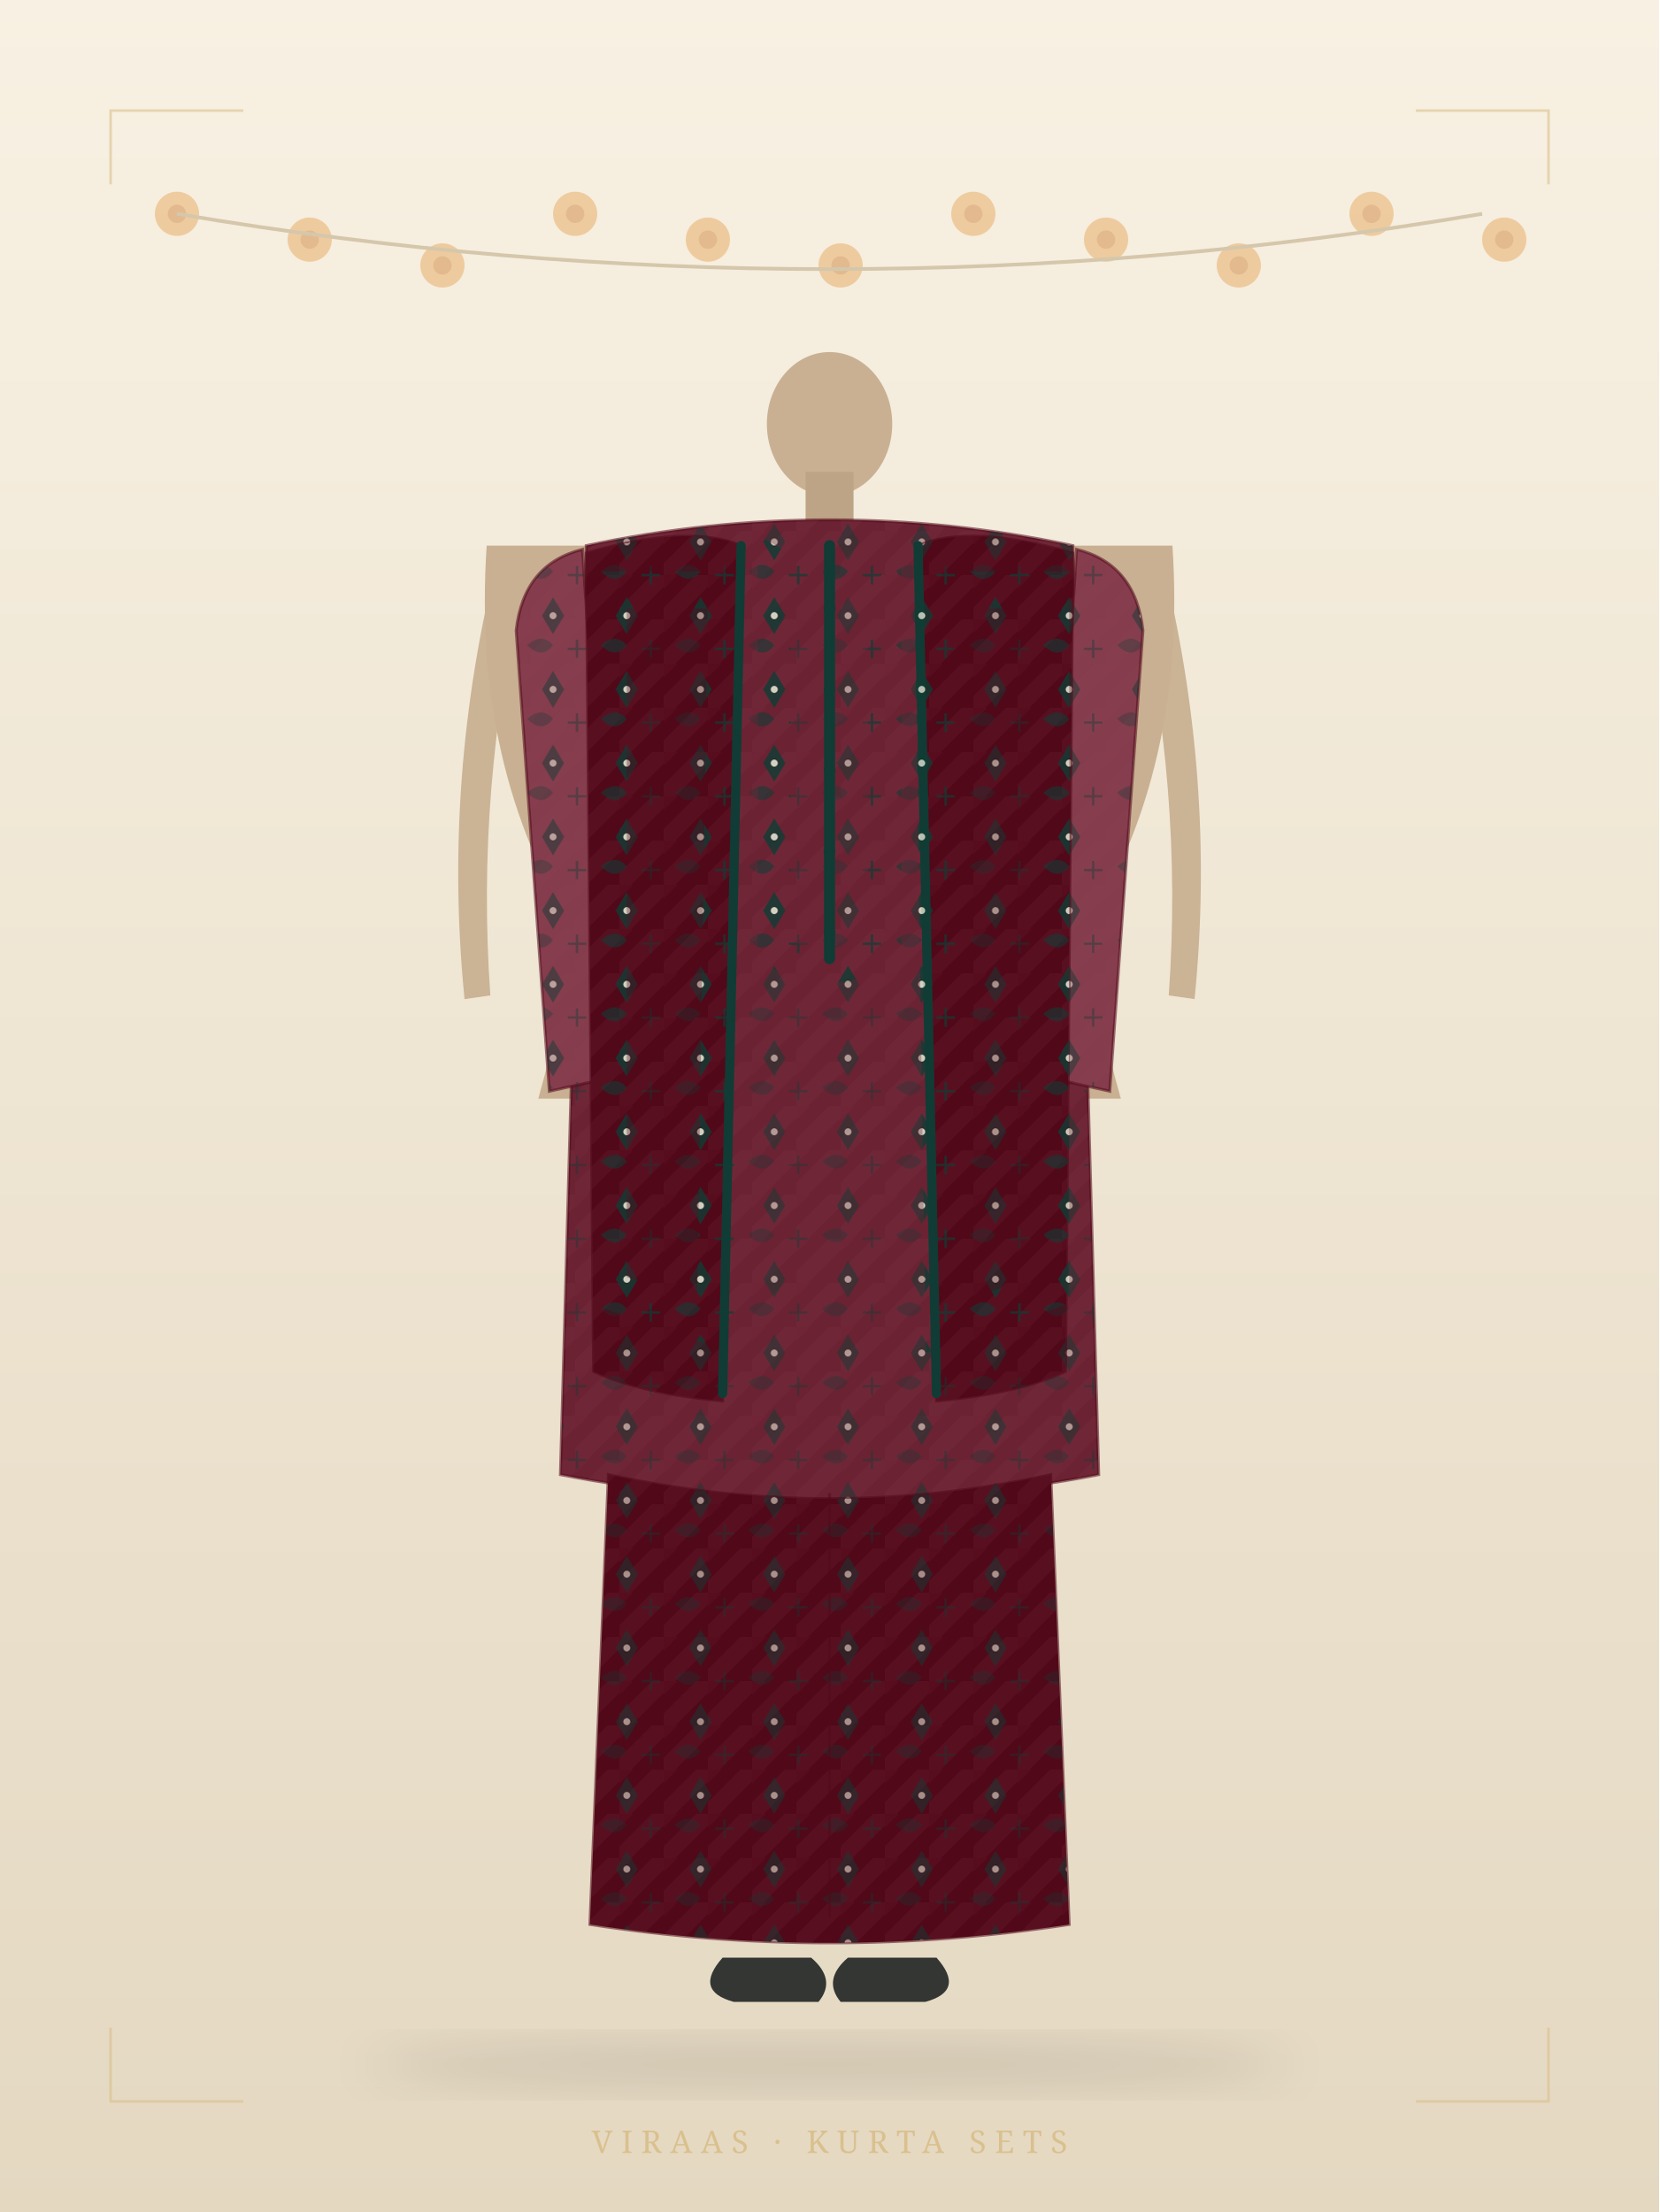
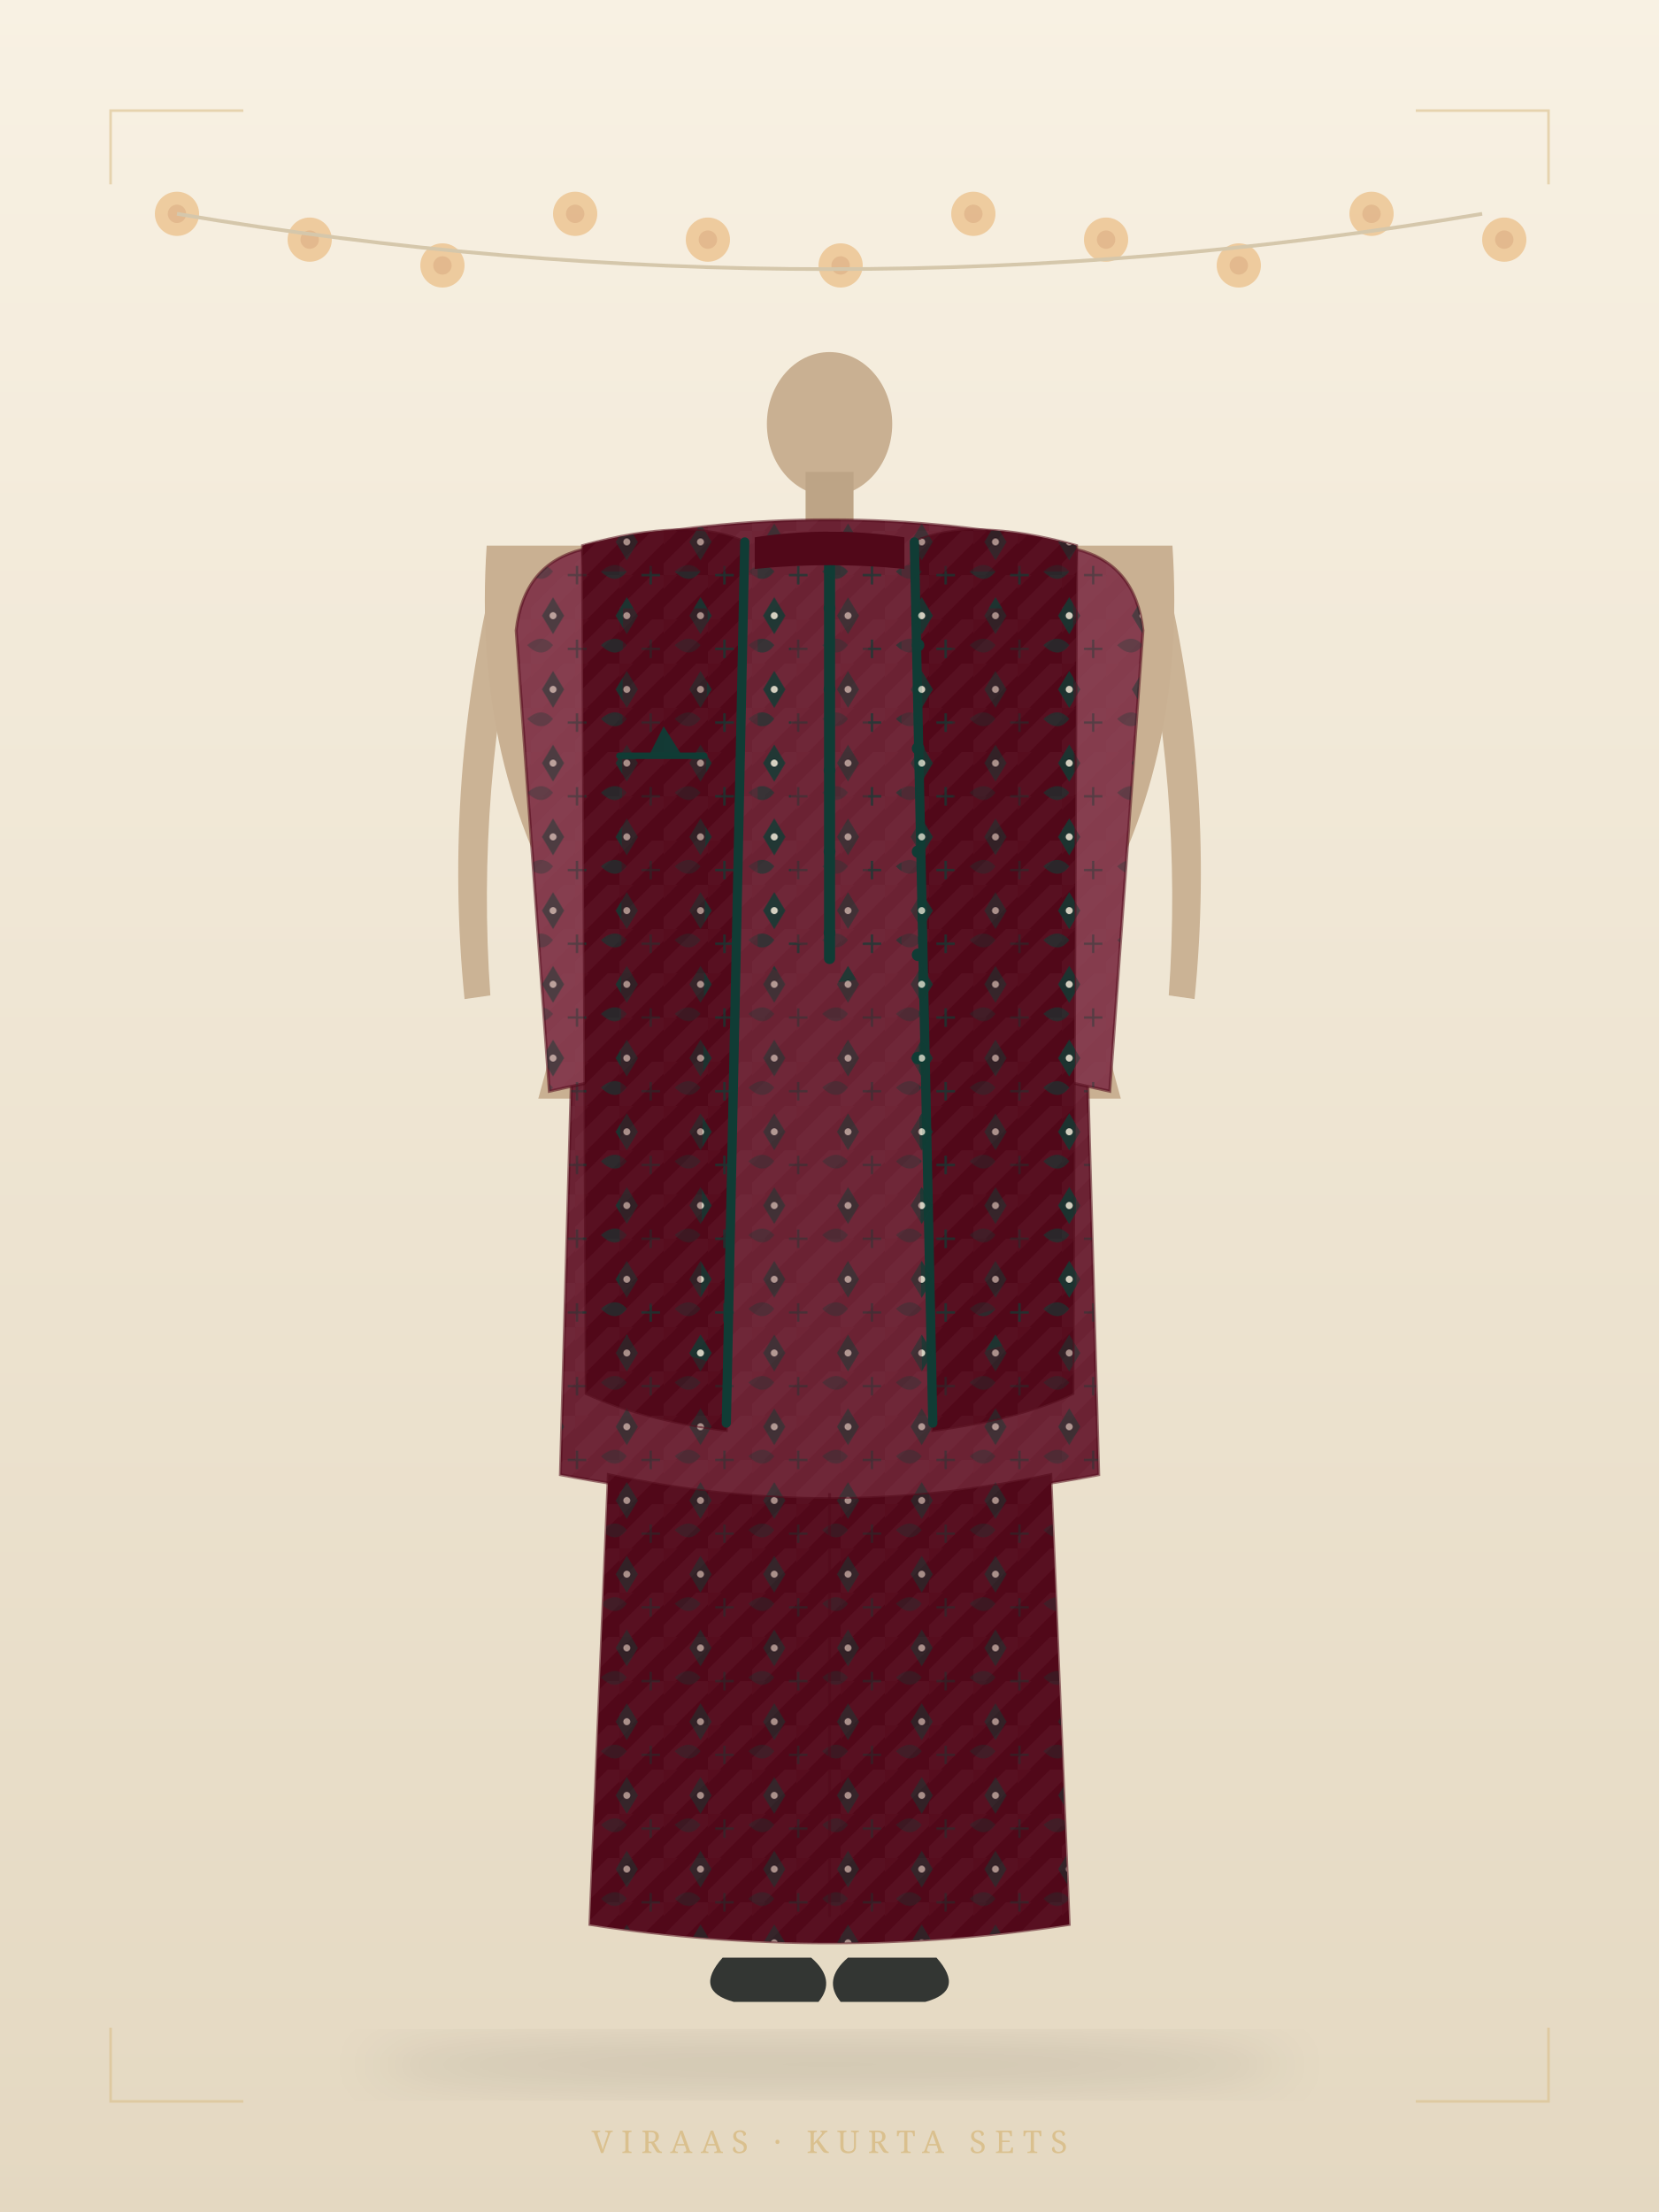
<svg xmlns="http://www.w3.org/2000/svg" viewBox="0 0 900 1200" width="900" height="1200">
  <defs>
    <pattern id="f-v17sd95v" patternUnits="userSpaceOnUse" width="24" height="24">
      <path d="M-8 32 L32 -8" stroke="#934a5b" stroke-width="9" opacity="0.12" />
      <path d="M-8 12 L12 -8" stroke="#934a5b" stroke-width="5" opacity="0.08" />
    </pattern>
    <pattern id="k-v17sd95v" patternUnits="userSpaceOnUse" width="40" height="40">
      <g opacity="0.92">
        <path d="M20 4 l6 10 -6 10 -6 -10z" fill="#103C35" opacity="0.72" />
        <circle cx="20" cy="14" r="1.9" fill="#FFF7E3" opacity="0.8" />
        <path d="M6 30 q8 -7 14 0 q-6 8 -14 0z" fill="#103C35" opacity="0.45" />
        <path d="M28 32 h10 M33 27 v10" stroke="#103C35" stroke-width="1.2" opacity="0.6" />
      </g>
    </pattern>
    <linearGradient id="bgB" x1="0" y1="0" x2="0" y2="1">
      <stop offset="0%" stop-color="#F8F1E3" />
      <stop offset="100%" stop-color="#E4D8C1" />
    </linearGradient>
    <filter id="soft">
      <feGaussianBlur stdDeviation="14" />
    </filter>
    <filter id="soft2">
      <feGaussianBlur stdDeviation="5" />
    </filter>
  </defs>
  <rect width="900" height="1200" fill="url(#bgB)" />
  <ellipse cx="450" cy="1120" rx="250" ry="16" fill="#000" opacity="0.10" filter="url(#soft)" />
  <g opacity="0.42">
    <circle cx="96" cy="116" r="12" fill="#E39B45" />
    <circle cx="96" cy="116" r="5" fill="#C8711F" />
    <circle cx="168" cy="130" r="12" fill="#E39B45" />
    <circle cx="168" cy="130" r="5" fill="#C8711F" />
    <circle cx="240" cy="144" r="12" fill="#E39B45" />
    <circle cx="240" cy="144" r="5" fill="#C8711F" />
    <circle cx="312" cy="116" r="12" fill="#E39B45" />
    <circle cx="312" cy="116" r="5" fill="#C8711F" />
    <circle cx="384" cy="130" r="12" fill="#E39B45" />
    <circle cx="384" cy="130" r="5" fill="#C8711F" />
    <circle cx="456" cy="144" r="12" fill="#E39B45" />
    <circle cx="456" cy="144" r="5" fill="#C8711F" />
    <circle cx="528" cy="116" r="12" fill="#E39B45" />
    <circle cx="528" cy="116" r="5" fill="#C8711F" />
    <circle cx="600" cy="130" r="12" fill="#E39B45" />
    <circle cx="600" cy="130" r="5" fill="#C8711F" />
    <circle cx="672" cy="144" r="12" fill="#E39B45" />
    <circle cx="672" cy="144" r="5" fill="#C8711F" />
    <circle cx="744" cy="116" r="12" fill="#E39B45" />
    <circle cx="744" cy="116" r="5" fill="#C8711F" />
    <circle cx="816" cy="130" r="12" fill="#E39B45" />
    <circle cx="816" cy="130" r="5" fill="#C8711F" />
    <path d="M96 116 Q450 176 804 116" stroke="#A89163" stroke-width="2" fill="none" />
  </g>
  <g>
    <ellipse cx="450" cy="230" rx="34" ry="39" fill="#C9B092" />
    <path d="M437 256 h26 v46 h-26z" fill="#bda486" />
    <path d="M270 302 q-30 120 -18 240 l14 -2 q-8 -112 18 -224z" fill="#C9B092" opacity="0.95" />
    <path d="M630 302 q30 120 18 240 l-14 -2 q8 -112 -18 -224z" fill="#C9B092" opacity="0.95" />
    <path d="M264 296 Q256 416 312 506 Q306 546 292 596 L608 596 Q594 546 588 506 Q644 416 636 296 Z" fill="#C9B092" />
  </g>
  <clipPath id="cc-v17sd95v-1">
    <path d="M318 296 Q450 268 582 296 L596 800 Q450 828 304 800 Z" />
  </clipPath>
  <path d="M318 296 Q450 268 582 296 L596 800 Q450 828 304 800 Z" fill="#6B2233" stroke="#510819" stroke-width="1.6" stroke-opacity="0.55" />
  <g clip-path="url(#cc-v17sd95v-1)">
    <path d="M318 296 Q450 268 582 296 L596 800 Q450 828 304 800 Z" fill="url(#f-v17sd95v)" />
    <path d="M318 296 Q450 268 582 296 L596 800 Q450 828 304 800 Z" fill="url(#k-v17sd95v)" opacity="0.72" />
  </g>
  <path d="M450 296 V520" fill="none" stroke="#103C35" stroke-width="6" stroke-linecap="round" />
  <g>
    <circle cx="450" cy="330" r="3.2" fill="#103C35" />
    <circle cx="450" cy="374" r="3.2" fill="#103C35" />
    <circle cx="450" cy="418" r="3.2" fill="#103C35" />
    <circle cx="450" cy="462" r="3.2" fill="#103C35" />
    <circle cx="450" cy="506" r="3.2" fill="#103C35" />
  </g>
  <clipPath id="cc-v17sd95v-2">
    <path d="M316 298 q-32 8 -36 44 l18 250 l36 -8 z" />
  </clipPath>
  <path d="M316 298 q-32 8 -36 44 l18 250 l36 -8 z" fill="#853c4d" stroke="#510819" stroke-width="1.6" stroke-opacity="0.55" />
  <g clip-path="url(#cc-v17sd95v-2)">
    <path d="M316 298 q-32 8 -36 44 l18 250 l36 -8 z" fill="url(#f-v17sd95v)" />
    <path d="M316 298 q-32 8 -36 44 l18 250 l36 -8 z" fill="url(#k-v17sd95v)" opacity="0.72" />
  </g>
  <clipPath id="cc-v17sd95v-3">
    <path d="M584 298 q32 8 36 44 l-18 250 l-36 -8 z" />
  </clipPath>
  <path d="M584 298 q32 8 36 44 l-18 250 l-36 -8 z" fill="#853c4d" stroke="#510819" stroke-width="1.6" stroke-opacity="0.55" />
  <g clip-path="url(#cc-v17sd95v-3)">
    <path d="M584 298 q32 8 36 44 l-18 250 l-36 -8 z" fill="url(#f-v17sd95v)" />
    <path d="M584 298 q32 8 36 44 l-18 250 l-36 -8 z" fill="url(#k-v17sd95v)" opacity="0.72" />
  </g>
  <path d="M420 306 q30 18 60 0 l0 210 q-30 16 -60 0z" fill="none" stroke="url(#k-v17sd95v)" stroke-width="18" stroke-linecap="round" opacity="0.95" />
  <clipPath id="cc-v17sd95v-4">
    <path d="M330 800 Q450 826 570 800 L580 1044 Q450 1064 320 1044 Z" />
  </clipPath>
  <path d="M330 800 Q450 826 570 800 L580 1044 Q450 1064 320 1044 Z" fill="#510819" stroke="#510819" stroke-width="1.6" stroke-opacity="0.55" />
  <g clip-path="url(#cc-v17sd95v-4)">
    <path d="M330 800 Q450 826 570 800 L580 1044 Q450 1064 320 1044 Z" fill="url(#f-v17sd95v)" />
    <path d="M330 800 Q450 826 570 800 L580 1044 Q450 1064 320 1044 Z" fill="url(#k-v17sd95v)" opacity="0.72" />
  </g>
  <g stroke="#510819" stroke-width="1.6" opacity="0.5" fill="none">
    <path d="M450 810 V1040" />
  </g>
  <g fill="#2A2E2C" opacity="0.95">
    <path d="M392 1062 q-16 18 6 24 h46 q10 -12 -4 -24z" />
    <path d="M508 1062 q16 18 -6 24 h-46 q-10 -12 4 -24z" />
  </g>
  <clipPath id="cc-v17sd95v-5">
-     <path d="M318 300 Q374 284 402 296 L392 760 Q348 756 322 744 Z" />
+     <path d="M316 296 Q374 280 404 294 L394 776 Q348 770 318 756 Z" />
  </clipPath>
-   <path d="M318 300 Q374 284 402 296 L392 760 Q348 756 322 744 Z" fill="#510819" stroke="#510819" stroke-width="1.6" stroke-opacity="0.55" />
+   <path d="M316 296 Q374 280 404 294 L394 776 Q348 770 318 756 Z" fill="#510819" stroke="#510819" stroke-width="1.6" stroke-opacity="0.55" />
  <g clip-path="url(#cc-v17sd95v-5)">
-     <path d="M318 300 Q374 284 402 296 L392 760 Q348 756 322 744 Z" fill="url(#f-v17sd95v)" />
-     <path d="M318 300 Q374 284 402 296 L392 760 Q348 756 322 744 Z" fill="url(#k-v17sd95v)" opacity="0.72" />
+     <path d="M316 296 Q374 280 404 294 L394 776 Q348 770 318 756 Z" fill="url(#f-v17sd95v)" />
+     <path d="M316 296 Q374 280 404 294 L394 776 Q348 770 318 756 Z" fill="url(#k-v17sd95v)" opacity="0.72" />
  </g>
  <clipPath id="cc-v17sd95v-6">
-     <path d="M582 300 Q526 284 498 296 L508 760 Q552 756 578 744 Z" />
+     <path d="M584 296 Q526 280 496 294 L506 776 Q552 770 582 756 Z" />
  </clipPath>
-   <path d="M582 300 Q526 284 498 296 L508 760 Q552 756 578 744 Z" fill="#510819" stroke="#510819" stroke-width="1.6" stroke-opacity="0.55" />
+   <path d="M584 296 Q526 280 496 294 L506 776 Q552 770 582 756 Z" fill="#510819" stroke="#510819" stroke-width="1.6" stroke-opacity="0.55" />
  <g clip-path="url(#cc-v17sd95v-6)">
-     <path d="M582 300 Q526 284 498 296 L508 760 Q552 756 578 744 Z" fill="url(#f-v17sd95v)" />
-     <path d="M582 300 Q526 284 498 296 L508 760 Q552 756 578 744 Z" fill="url(#k-v17sd95v)" opacity="0.72" />
+     <path d="M584 296 Q526 280 496 294 L506 776 Q552 770 582 756 Z" fill="url(#f-v17sd95v)" />
+     <path d="M584 296 Q526 280 496 294 L506 776 Q552 770 582 756 Z" fill="url(#k-v17sd95v)" opacity="0.72" />
  </g>
-   <path d="M402 296 L392 756" fill="none" stroke="#103C35" stroke-width="5" stroke-linecap="round" />
-   <path d="M498 296 L508 756" fill="none" stroke="#103C35" stroke-width="5" stroke-linecap="round" />
-   <path d="M330 320 L394 320 L388 720 L330 700 Z" fill="none" stroke="url(#k-v17sd95v)" stroke-width="20" stroke-linecap="round" opacity="0.95" />
-   <path d="M570 320 L506 320 L512 720 L570 700 Z" fill="none" stroke="url(#k-v17sd95v)" stroke-width="20" stroke-linecap="round" opacity="0.95" />
+   <path d="M410 292 q40 -6 80 0 v16 q-40 -4 -80 0z" fill="#510819" stroke="#510819" stroke-width="1.2" />
+   <path d="M404 294 L394 772" fill="none" stroke="#103C35" stroke-width="5" stroke-linecap="round" />
+   <path d="M496 294 L506 772" fill="none" stroke="#103C35" stroke-width="5" stroke-linecap="round" />
+   <path d="M336 410 h46" stroke="#103C35" stroke-width="3.5" stroke-linecap="round" />
+   <path d="M352 410 l8 -16 l10 16z" fill="#103C35" opacity="0.95" />
+   <g>
+     <circle cx="498" cy="350" r="3.4" fill="#103C35" />
+     <circle cx="498" cy="406" r="3.4" fill="#103C35" />
+     <circle cx="498" cy="462" r="3.4" fill="#103C35" />
+     <circle cx="498" cy="518" r="3.4" fill="#103C35" />
+     <circle cx="498" cy="574" r="3.4" fill="#103C35" />
+   </g>
+   <path d="M328 320 L394 320 L390 730 L326 710 Z" fill="none" stroke="url(#k-v17sd95v)" stroke-width="20" stroke-linecap="round" opacity="0.95" />
+   <path d="M572 320 L506 320 L510 730 L574 710 Z" fill="none" stroke="url(#k-v17sd95v)" stroke-width="20" stroke-linecap="round" opacity="0.95" />
  <g fill="none" stroke="#D8BC85" opacity="0.55" stroke-width="1.4">
    <path d="M60 100 V60 H132" />
    <path d="M768 60 H840 V100" />
    <path d="M60 1100 V1140 H132" />
    <path d="M768 1140 H840 V1100" />
  </g>
  <text x="450" y="1168" text-anchor="middle" font-family="Georgia, serif" font-size="17" letter-spacing="4.6" fill="#D8BC85" opacity="0.85">VIRAAS · KURTA SETS</text>
</svg>
